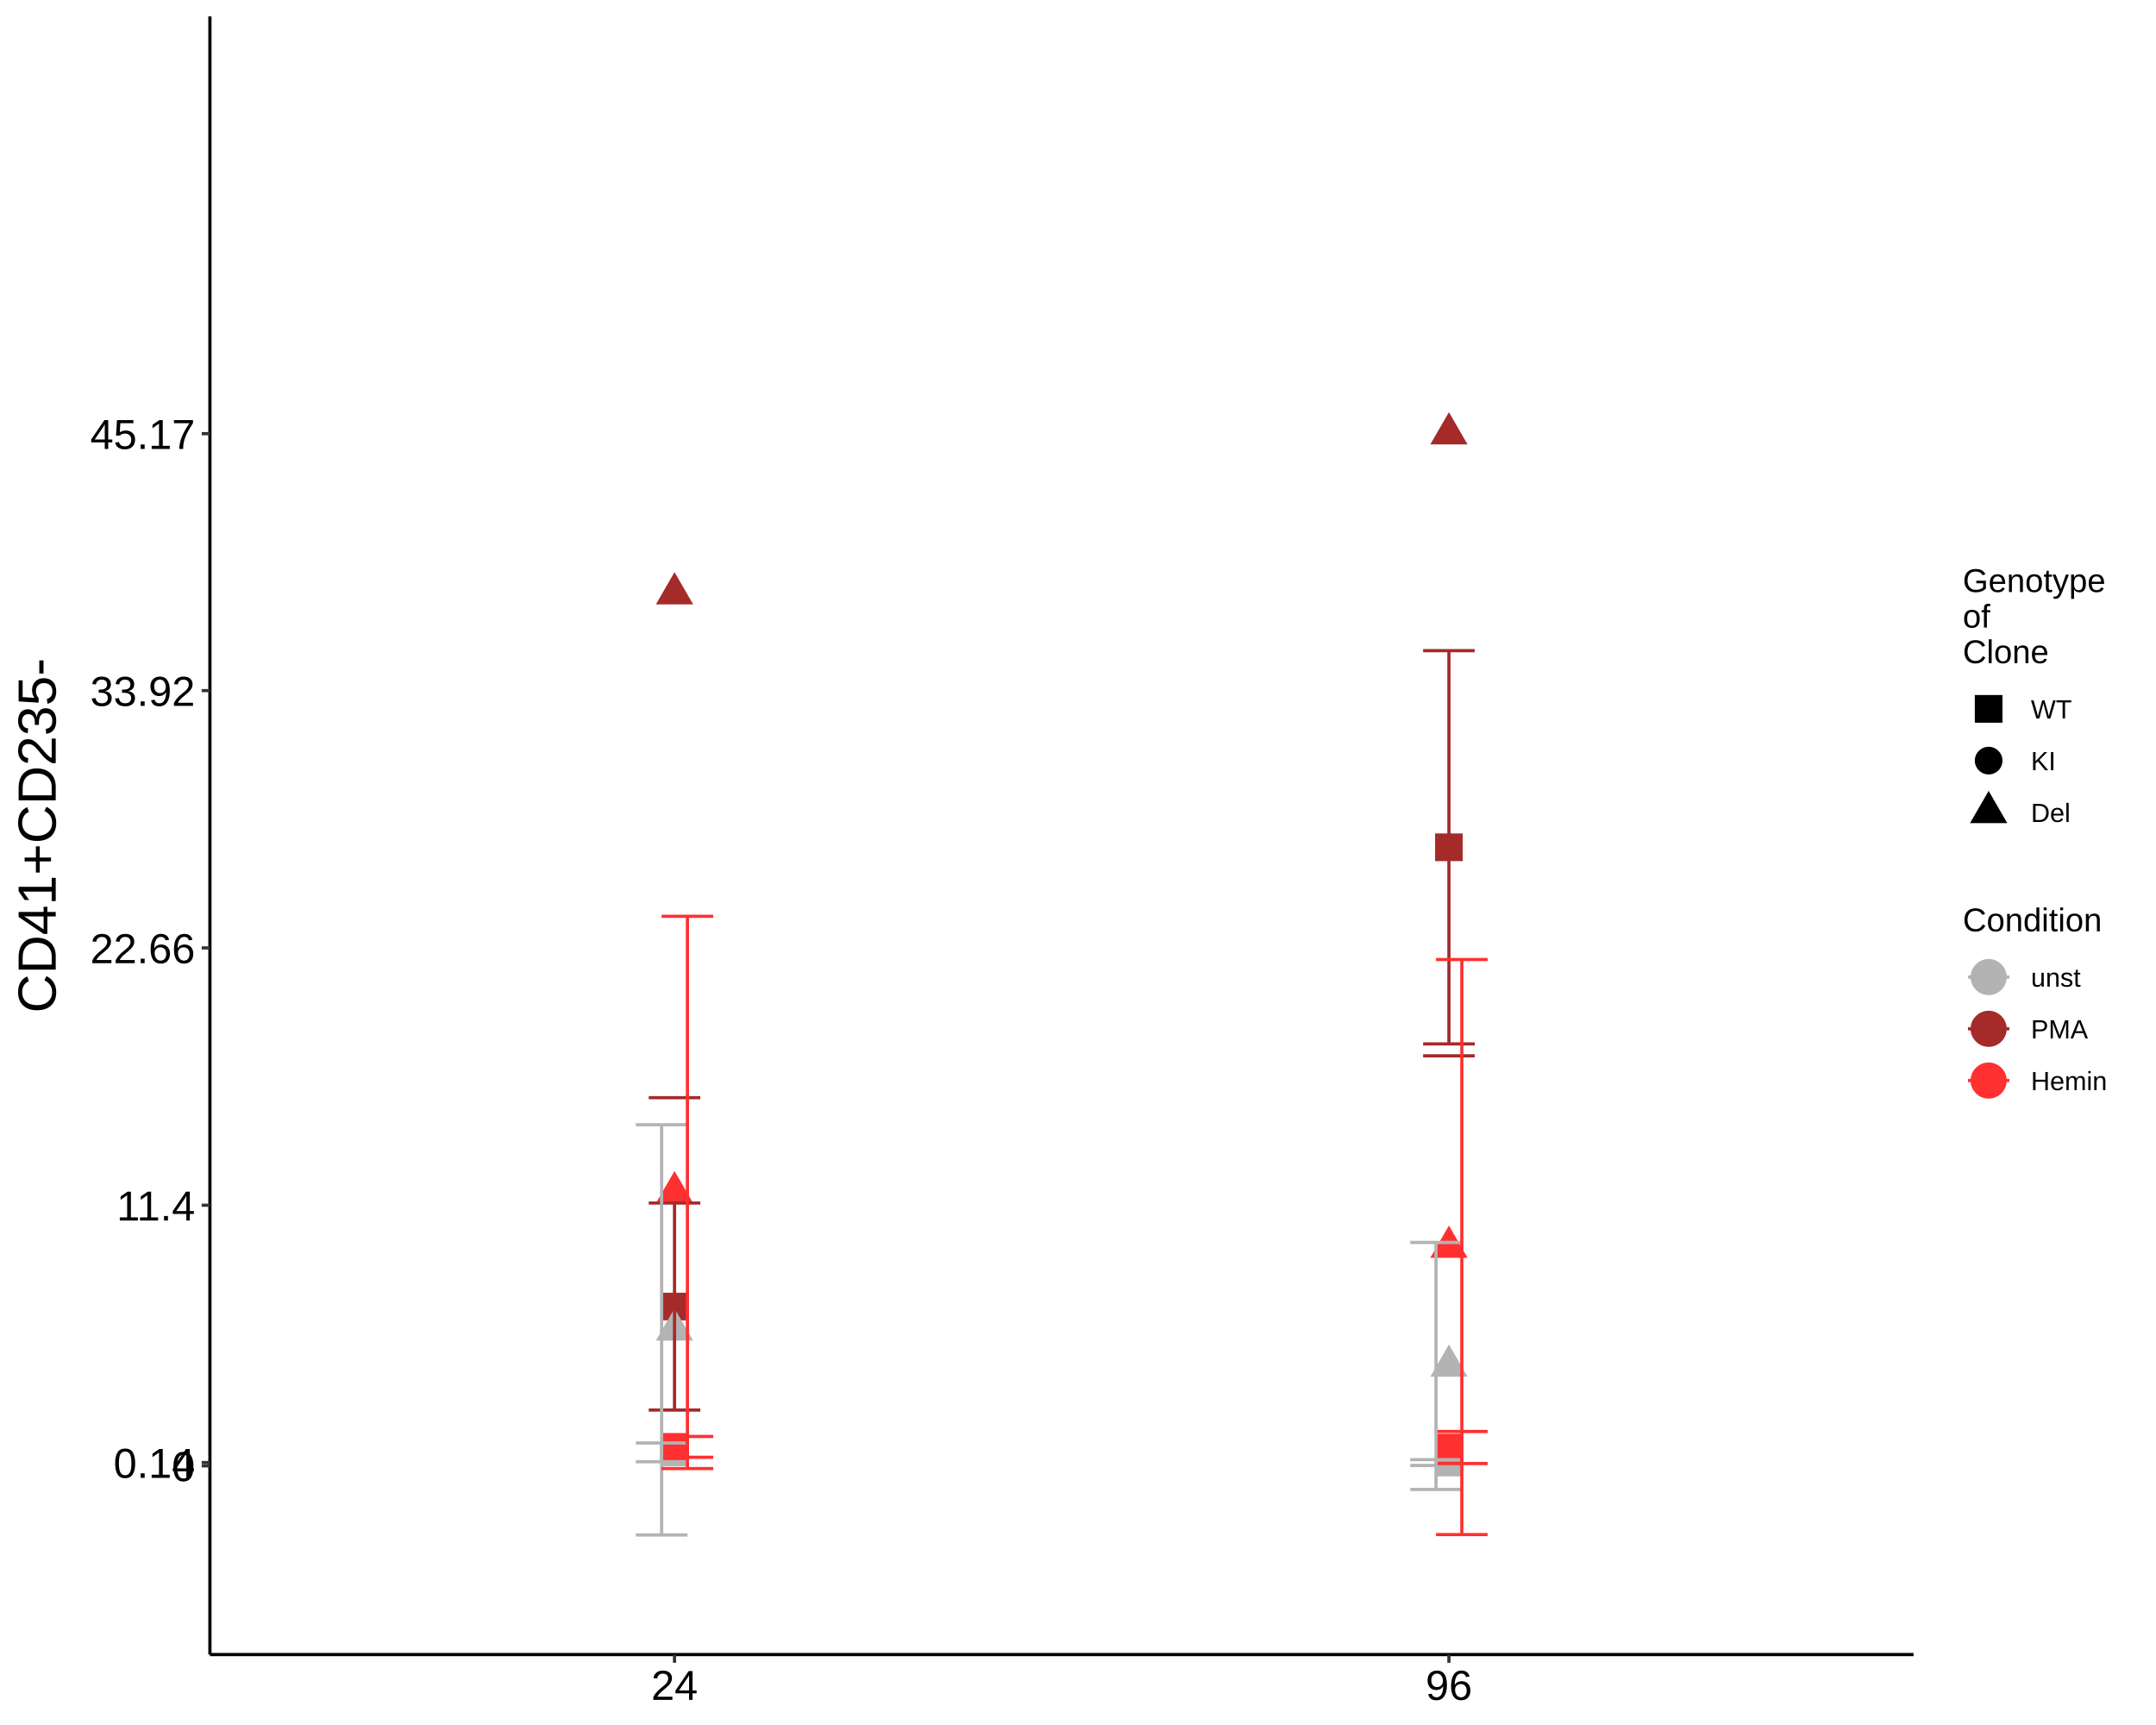
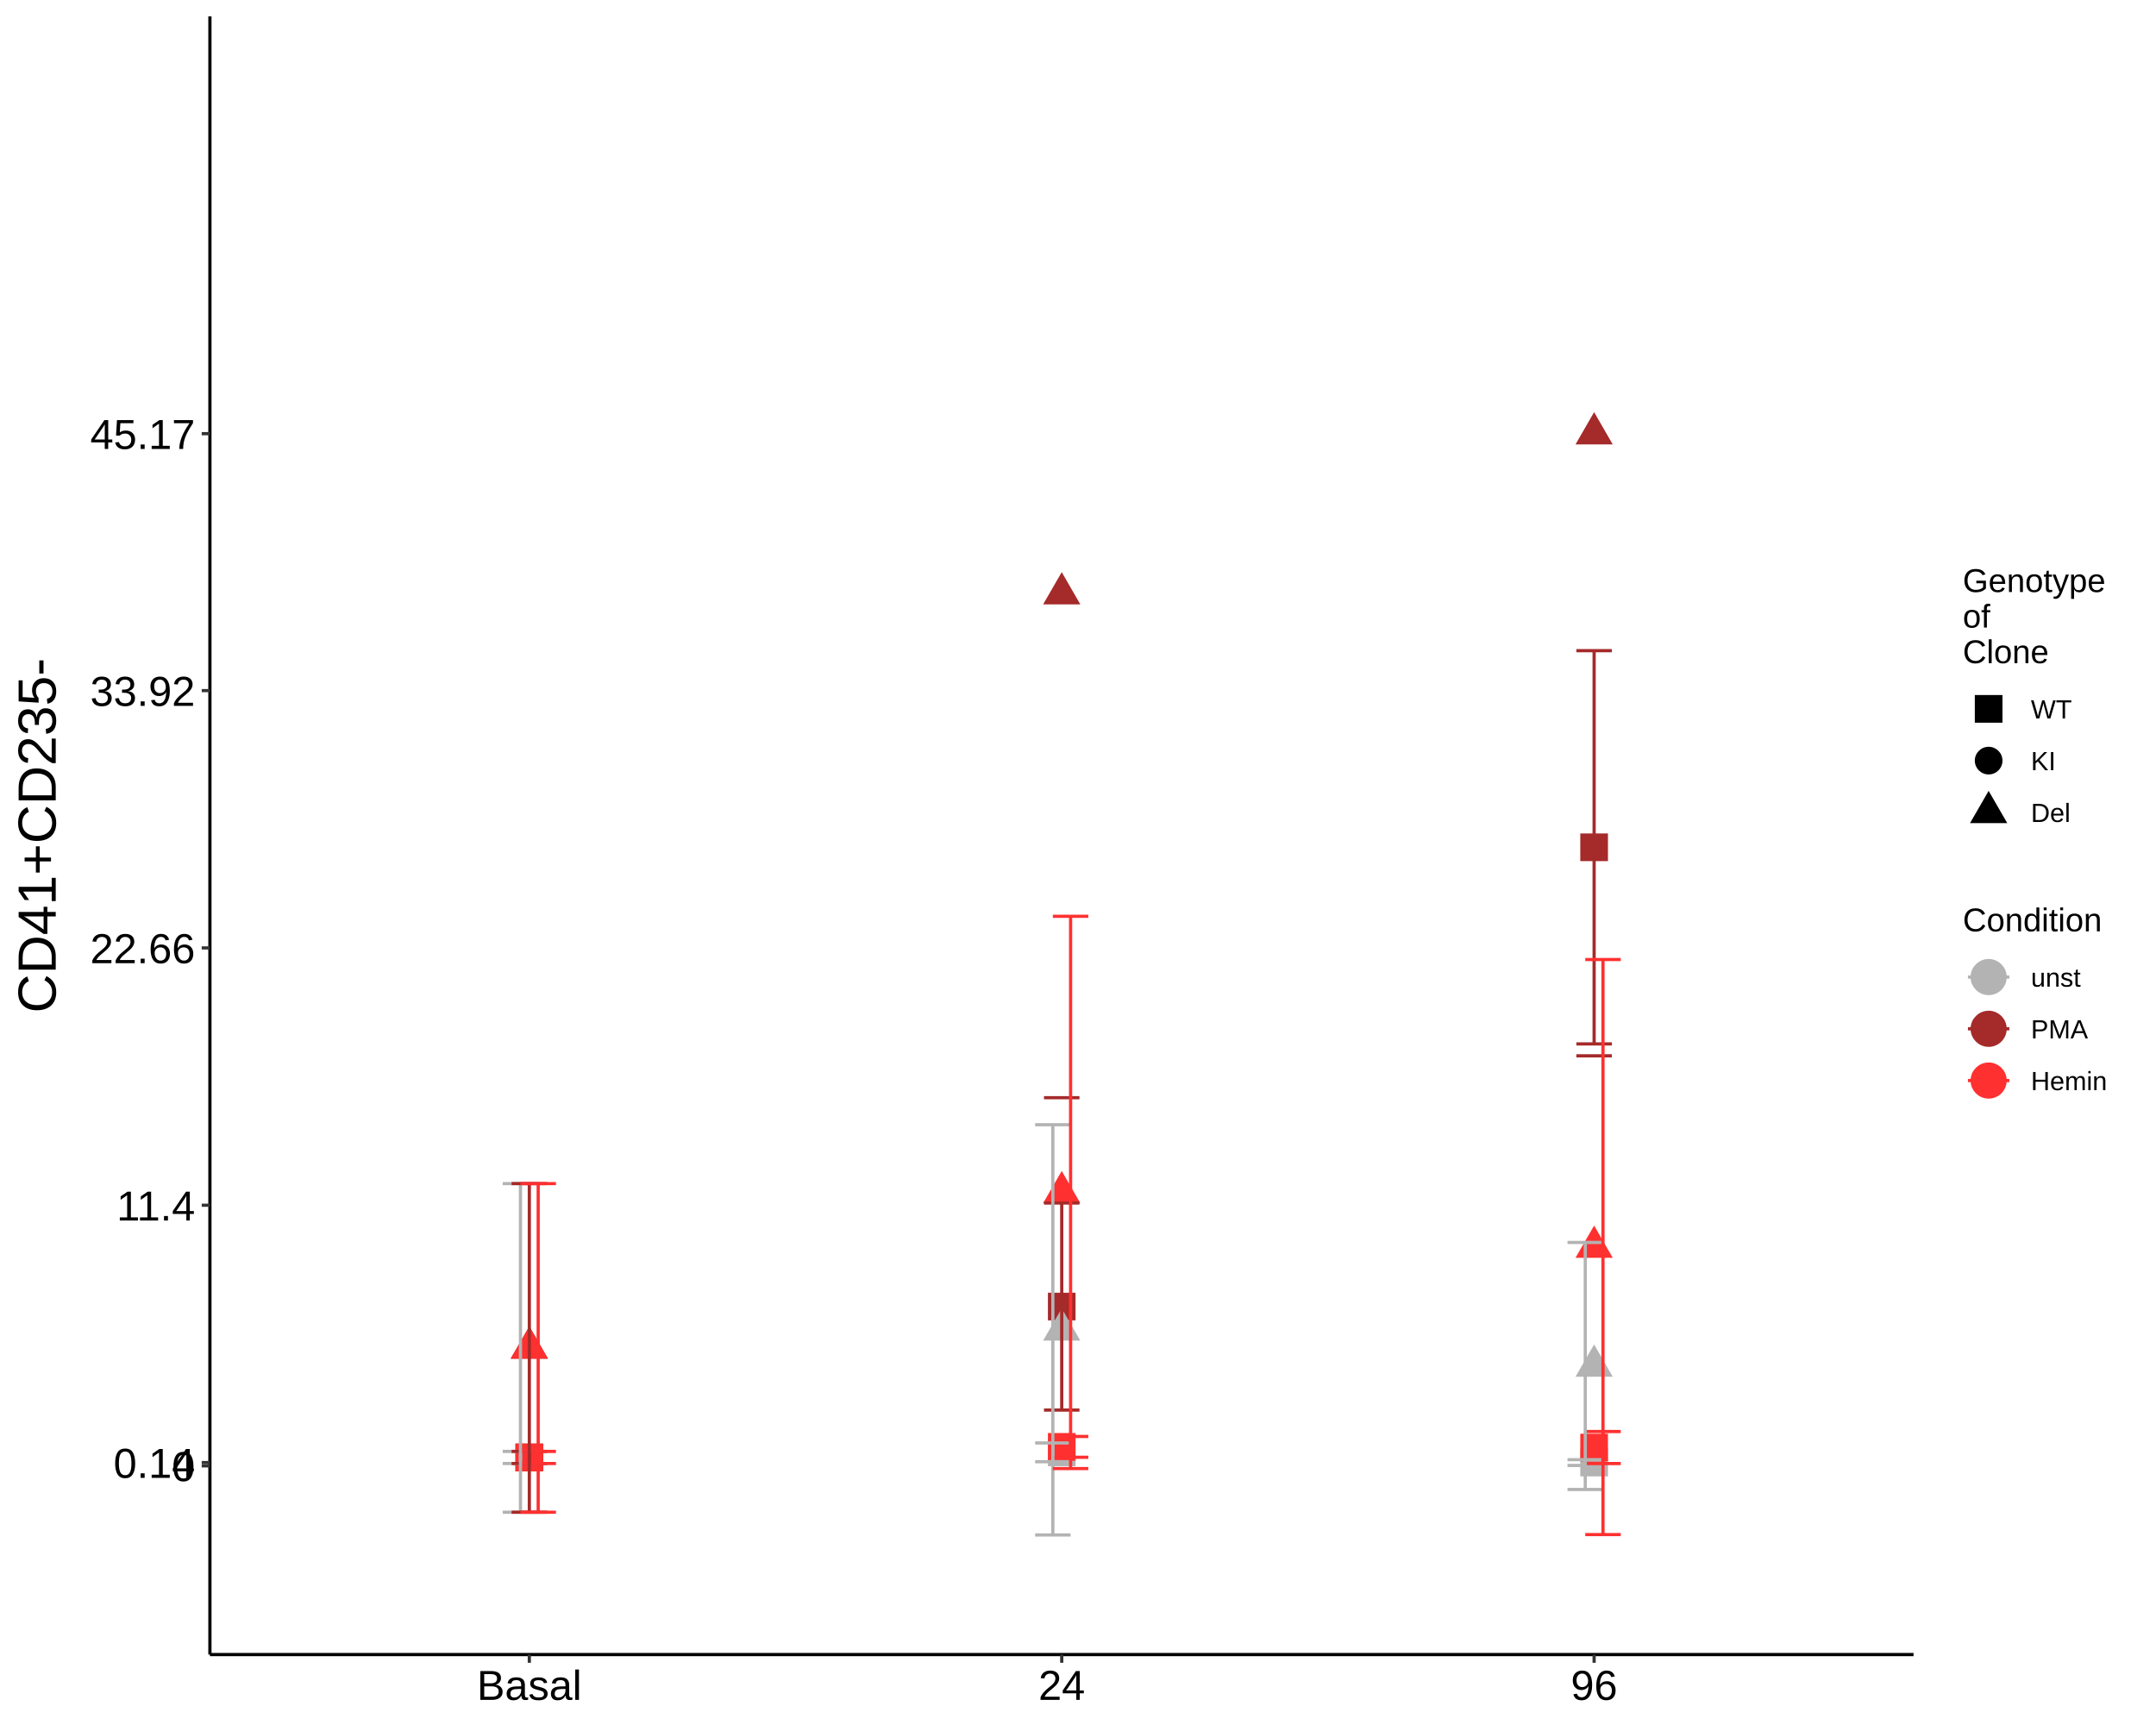
<svg xmlns="http://www.w3.org/2000/svg" class="svglite" width="720.00pt" height="576.00pt" viewBox="0 0 720.00 576.00">
  <defs>
    <style type="text/css">
    .svglite line, .svglite polyline, .svglite polygon, .svglite path, .svglite rect, .svglite circle {
      fill: none;
      stroke: #000000;
      stroke-linecap: round;
      stroke-linejoin: round;
      stroke-miterlimit: 10.00;
    }
  </style>
  </defs>
  <rect width="100%" height="100%" style="stroke: none; fill: #FFFFFF;" />
  <defs>
    <clipPath id="cpMC4wMHw3MjAuMDB8MC4wMHw1NzYuMDA=">
      <rect x="0.00" y="0.00" width="720.00" height="576.00" />
    </clipPath>
  </defs>
  <g clip-path="url(#cpMC4wMHw3MjAuMDB8MC4wMHw1NzYuMDA=)">
    <rect x="0" y="0.00" width="720.00" height="576.00" style="stroke-width: 1.07; stroke: #FFFFFF; fill: #FFFFFF;" />
  </g>
  <defs>
    <clipPath id="cpNzAuMTB8NjM5LjAzfDUuNDh8NTUyLjQ4">
      <rect x="70.10" y="5.48" width="568.94" height="547.00" />
    </clipPath>
  </defs>
  <g clip-path="url(#cpNzAuMTB8NjM5LjAzfDUuNDh8NTUyLjQ4)">
    <rect x="70.10" y="5.48" width="568.94" height="547.00" style="stroke-width: 1.07; stroke: none; fill: #FFFFFF;" />
-     <polygon points="220.64,489.58 229.88,489.58 229.88,480.34 220.64,480.34 " style="stroke-width: 2.83; stroke: none; fill: #B3B3B3;" />
-     <polygon points="479.25,492.98 488.49,492.98 488.49,483.75 479.25,483.75 " style="stroke-width: 2.83; stroke: none; fill: #B3B3B3;" />
-     <polygon points="220.64,440.89 229.88,440.89 229.88,431.66 220.64,431.66 " style="stroke-width: 2.83; stroke: none; fill: #A52A2A;" />
-     <polygon points="479.25,287.54 488.49,287.54 488.49,278.30 479.25,278.30 " style="stroke-width: 2.83; stroke: none; fill: #A52A2A;" />
-     <polygon points="220.64,487.75 229.88,487.75 229.88,478.51 220.64,478.51 " style="stroke-width: 2.83; stroke: none; fill: #FF3030;" />
-     <polygon points="479.25,487.97 488.49,487.97 488.49,478.74 479.25,478.74 " style="stroke-width: 2.83; stroke: none; fill: #FF3030;" />
-     <polygon points="225.26,436.88 231.48,447.65 219.04,447.65 " style="stroke-width: 2.83; stroke: none; fill: #B3B3B3;" />
-     <polygon points="483.87,448.93 490.09,459.71 477.65,459.71 " style="stroke-width: 2.83; stroke: none; fill: #B3B3B3;" />
-     <polygon points="225.26,191.04 231.48,201.81 219.04,201.81 " style="stroke-width: 2.83; stroke: none; fill: #A52A2A;" />
-     <polygon points="483.87,137.62 490.09,148.40 477.65,148.40 " style="stroke-width: 2.83; stroke: none; fill: #A52A2A;" />
-     <polygon points="225.26,390.99 231.48,401.76 219.04,401.76 " style="stroke-width: 2.83; stroke: none; fill: #FF3030;" />
-     <polygon points="483.87,409.23 490.09,420.00 477.65,420.00 " style="stroke-width: 2.83; stroke: none; fill: #FF3030;" />
-     <polyline points="212.33,481.83 229.57,481.83 " style="stroke-width: 1.07; stroke: #B3B3B3; stroke-linecap: butt;" />
-     <polyline points="220.95,481.83 220.95,488.09 " style="stroke-width: 1.07; stroke: #B3B3B3; stroke-linecap: butt;" />
-     <polyline points="212.33,488.09 229.57,488.09 " style="stroke-width: 1.07; stroke: #B3B3B3; stroke-linecap: butt;" />
-     <polyline points="470.94,487.40 488.18,487.40 " style="stroke-width: 1.07; stroke: #B3B3B3; stroke-linecap: butt;" />
-     <polyline points="479.56,487.40 479.56,489.33 " style="stroke-width: 1.07; stroke: #B3B3B3; stroke-linecap: butt;" />
-     <polyline points="470.94,489.33 488.18,489.33 " style="stroke-width: 1.07; stroke: #B3B3B3; stroke-linecap: butt;" />
-     <polyline points="216.64,401.71 233.88,401.71 " style="stroke-width: 1.07; stroke: #A52A2A; stroke-linecap: butt;" />
-     <polyline points="225.26,401.71 225.26,470.84 " style="stroke-width: 1.07; stroke: #A52A2A; stroke-linecap: butt;" />
-     <polyline points="216.64,470.84 233.88,470.84 " style="stroke-width: 1.07; stroke: #A52A2A; stroke-linecap: butt;" />
-     <polyline points="475.25,217.27 492.49,217.27 " style="stroke-width: 1.07; stroke: #A52A2A; stroke-linecap: butt;" />
-     <polyline points="483.87,217.27 483.87,348.57 " style="stroke-width: 1.07; stroke: #A52A2A; stroke-linecap: butt;" />
-     <polyline points="475.25,348.57 492.49,348.57 " style="stroke-width: 1.07; stroke: #A52A2A; stroke-linecap: butt;" />
-     <polyline points="220.95,479.65 238.19,479.65 " style="stroke-width: 1.07; stroke: #FF3030; stroke-linecap: butt;" />
-     <polyline points="229.57,479.65 229.57,486.60 " style="stroke-width: 1.07; stroke: #FF3030; stroke-linecap: butt;" />
-     <polyline points="220.95,486.60 238.19,486.60 " style="stroke-width: 1.07; stroke: #FF3030; stroke-linecap: butt;" />
-     <polyline points="479.56,478.01 496.80,478.01 " style="stroke-width: 1.07; stroke: #FF3030; stroke-linecap: butt;" />
-     <polyline points="488.18,478.01 488.18,488.70 " style="stroke-width: 1.07; stroke: #FF3030; stroke-linecap: butt;" />
-     <polyline points="479.56,488.70 496.80,488.70 " style="stroke-width: 1.07; stroke: #FF3030; stroke-linecap: butt;" />
-     <polyline points="212.33,375.56 229.57,375.56 " style="stroke-width: 1.07; stroke: #B3B3B3; stroke-linecap: butt;" />
-     <polyline points="220.95,375.56 220.95,512.55 " style="stroke-width: 1.07; stroke: #B3B3B3; stroke-linecap: butt;" />
-     <polyline points="212.33,512.55 229.57,512.55 " style="stroke-width: 1.07; stroke: #B3B3B3; stroke-linecap: butt;" />
-     <polyline points="470.94,414.87 488.18,414.87 " style="stroke-width: 1.07; stroke: #B3B3B3; stroke-linecap: butt;" />
-     <polyline points="479.56,414.87 479.56,497.35 " style="stroke-width: 1.07; stroke: #B3B3B3; stroke-linecap: butt;" />
-     <polyline points="470.94,497.35 488.18,497.35 " style="stroke-width: 1.07; stroke: #B3B3B3; stroke-linecap: butt;" />
-     <polyline points="216.64,366.54 233.88,366.54 " style="stroke-width: 1.07; stroke: #A52A2A; stroke-linecap: butt;" />
-     <polyline points="475.25,352.55 492.49,352.55 " style="stroke-width: 1.07; stroke: #A52A2A; stroke-linecap: butt;" />
-     <polyline points="220.95,305.96 238.19,305.96 " style="stroke-width: 1.07; stroke: #FF3030; stroke-linecap: butt;" />
-     <polyline points="229.57,305.96 229.57,490.38 " style="stroke-width: 1.07; stroke: #FF3030; stroke-linecap: butt;" />
-     <polyline points="220.95,490.38 238.19,490.38 " style="stroke-width: 1.07; stroke: #FF3030; stroke-linecap: butt;" />
-     <polyline points="479.56,320.40 496.80,320.40 " style="stroke-width: 1.07; stroke: #FF3030; stroke-linecap: butt;" />
-     <polyline points="488.18,320.40 488.18,512.42 " style="stroke-width: 1.07; stroke: #FF3030; stroke-linecap: butt;" />
-     <polyline points="479.56,512.42 496.80,512.42 " style="stroke-width: 1.07; stroke: #FF3030; stroke-linecap: butt;" />
+     <polygon points="172.15,491.28 181.39,491.28 181.39,482.04 172.15,482.04 " style="stroke-width: 2.83; stroke: none; fill: #B3B3B3;" />
+     <polygon points="349.95,489.58 359.18,489.58 359.18,480.34 349.95,480.34 " style="stroke-width: 2.83; stroke: none; fill: #B3B3B3;" />
+     <polygon points="527.74,492.98 536.98,492.98 536.98,483.75 527.74,483.75 " style="stroke-width: 2.83; stroke: none; fill: #B3B3B3;" />
+     <polygon points="172.15,491.28 181.39,491.28 181.39,482.04 172.15,482.04 " style="stroke-width: 2.83; stroke: none; fill: #A52A2A;" />
+     <polygon points="349.95,440.89 359.18,440.89 359.18,431.66 349.95,431.66 " style="stroke-width: 2.83; stroke: none; fill: #A52A2A;" />
+     <polygon points="527.74,287.54 536.98,287.54 536.98,278.30 527.74,278.30 " style="stroke-width: 2.83; stroke: none; fill: #A52A2A;" />
+     <polygon points="172.15,491.28 181.39,491.28 181.39,482.04 172.15,482.04 " style="stroke-width: 2.83; stroke: none; fill: #FF3030;" />
+     <polygon points="349.95,487.75 359.18,487.75 359.18,478.51 349.95,478.51 " style="stroke-width: 2.83; stroke: none; fill: #FF3030;" />
+     <polygon points="527.74,487.97 536.98,487.97 536.98,478.74 527.74,478.74 " style="stroke-width: 2.83; stroke: none; fill: #FF3030;" />
+     <polygon points="176.77,442.90 182.99,453.68 170.55,453.68 " style="stroke-width: 2.83; stroke: none; fill: #B3B3B3;" />
+     <polygon points="354.57,436.88 360.78,447.65 348.35,447.65 " style="stroke-width: 2.83; stroke: none; fill: #B3B3B3;" />
+     <polygon points="532.36,448.93 538.58,459.71 526.14,459.71 " style="stroke-width: 2.83; stroke: none; fill: #B3B3B3;" />
+     <polygon points="176.77,442.90 182.99,453.68 170.55,453.68 " style="stroke-width: 2.83; stroke: none; fill: #A52A2A;" />
+     <polygon points="354.57,191.04 360.78,201.81 348.35,201.81 " style="stroke-width: 2.83; stroke: none; fill: #A52A2A;" />
+     <polygon points="532.36,137.62 538.58,148.40 526.14,148.40 " style="stroke-width: 2.83; stroke: none; fill: #A52A2A;" />
+     <polygon points="176.77,442.90 182.99,453.68 170.55,453.68 " style="stroke-width: 2.83; stroke: none; fill: #FF3030;" />
+     <polygon points="354.57,390.99 360.78,401.76 348.35,401.76 " style="stroke-width: 2.83; stroke: none; fill: #FF3030;" />
+     <polygon points="532.36,409.23 538.58,420.00 526.14,420.00 " style="stroke-width: 2.83; stroke: none; fill: #FF3030;" />
+     <polyline points="167.88,484.64 179.73,484.64 " style="stroke-width: 1.07; stroke: #B3B3B3; stroke-linecap: butt;" />
+     <polyline points="173.81,484.64 173.81,488.69 " style="stroke-width: 1.07; stroke: #B3B3B3; stroke-linecap: butt;" />
+     <polyline points="167.88,488.69 179.73,488.69 " style="stroke-width: 1.07; stroke: #B3B3B3; stroke-linecap: butt;" />
+     <polyline points="345.68,481.83 357.53,481.83 " style="stroke-width: 1.07; stroke: #B3B3B3; stroke-linecap: butt;" />
+     <polyline points="351.60,481.83 351.60,488.09 " style="stroke-width: 1.07; stroke: #B3B3B3; stroke-linecap: butt;" />
+     <polyline points="345.68,488.09 357.53,488.09 " style="stroke-width: 1.07; stroke: #B3B3B3; stroke-linecap: butt;" />
+     <polyline points="523.47,487.40 535.32,487.40 " style="stroke-width: 1.07; stroke: #B3B3B3; stroke-linecap: butt;" />
+     <polyline points="529.40,487.40 529.40,489.33 " style="stroke-width: 1.07; stroke: #B3B3B3; stroke-linecap: butt;" />
+     <polyline points="523.47,489.33 535.32,489.33 " style="stroke-width: 1.07; stroke: #B3B3B3; stroke-linecap: butt;" />
+     <polyline points="170.85,484.64 182.70,484.64 " style="stroke-width: 1.07; stroke: #A52A2A; stroke-linecap: butt;" />
+     <polyline points="176.77,484.64 176.77,488.69 " style="stroke-width: 1.07; stroke: #A52A2A; stroke-linecap: butt;" />
+     <polyline points="170.85,488.69 182.70,488.69 " style="stroke-width: 1.07; stroke: #A52A2A; stroke-linecap: butt;" />
+     <polyline points="348.64,401.71 360.49,401.71 " style="stroke-width: 1.07; stroke: #A52A2A; stroke-linecap: butt;" />
+     <polyline points="354.57,401.71 354.57,470.84 " style="stroke-width: 1.07; stroke: #A52A2A; stroke-linecap: butt;" />
+     <polyline points="348.64,470.84 360.49,470.84 " style="stroke-width: 1.07; stroke: #A52A2A; stroke-linecap: butt;" />
+     <polyline points="526.43,217.27 538.29,217.27 " style="stroke-width: 1.07; stroke: #A52A2A; stroke-linecap: butt;" />
+     <polyline points="532.36,217.27 532.36,348.57 " style="stroke-width: 1.07; stroke: #A52A2A; stroke-linecap: butt;" />
+     <polyline points="526.43,348.57 538.29,348.57 " style="stroke-width: 1.07; stroke: #A52A2A; stroke-linecap: butt;" />
+     <polyline points="173.81,484.64 185.66,484.64 " style="stroke-width: 1.07; stroke: #FF3030; stroke-linecap: butt;" />
+     <polyline points="179.73,484.64 179.73,488.69 " style="stroke-width: 1.07; stroke: #FF3030; stroke-linecap: butt;" />
+     <polyline points="173.81,488.69 185.66,488.69 " style="stroke-width: 1.07; stroke: #FF3030; stroke-linecap: butt;" />
+     <polyline points="351.60,479.65 363.45,479.65 " style="stroke-width: 1.07; stroke: #FF3030; stroke-linecap: butt;" />
+     <polyline points="357.53,479.65 357.53,486.60 " style="stroke-width: 1.07; stroke: #FF3030; stroke-linecap: butt;" />
+     <polyline points="351.60,486.60 363.45,486.60 " style="stroke-width: 1.07; stroke: #FF3030; stroke-linecap: butt;" />
+     <polyline points="529.40,478.01 541.25,478.01 " style="stroke-width: 1.07; stroke: #FF3030; stroke-linecap: butt;" />
+     <polyline points="535.32,478.01 535.32,488.70 " style="stroke-width: 1.07; stroke: #FF3030; stroke-linecap: butt;" />
+     <polyline points="529.40,488.70 541.25,488.70 " style="stroke-width: 1.07; stroke: #FF3030; stroke-linecap: butt;" />
+     <polyline points="167.88,395.22 179.73,395.22 " style="stroke-width: 1.07; stroke: #B3B3B3; stroke-linecap: butt;" />
+     <polyline points="173.81,395.22 173.81,504.95 " style="stroke-width: 1.07; stroke: #B3B3B3; stroke-linecap: butt;" />
+     <polyline points="167.88,504.95 179.73,504.95 " style="stroke-width: 1.07; stroke: #B3B3B3; stroke-linecap: butt;" />
+     <polyline points="345.68,375.56 357.53,375.56 " style="stroke-width: 1.07; stroke: #B3B3B3; stroke-linecap: butt;" />
+     <polyline points="351.60,375.56 351.60,512.55 " style="stroke-width: 1.07; stroke: #B3B3B3; stroke-linecap: butt;" />
+     <polyline points="345.68,512.55 357.53,512.55 " style="stroke-width: 1.07; stroke: #B3B3B3; stroke-linecap: butt;" />
+     <polyline points="523.47,414.87 535.32,414.87 " style="stroke-width: 1.07; stroke: #B3B3B3; stroke-linecap: butt;" />
+     <polyline points="529.40,414.87 529.40,497.35 " style="stroke-width: 1.07; stroke: #B3B3B3; stroke-linecap: butt;" />
+     <polyline points="523.47,497.35 535.32,497.35 " style="stroke-width: 1.07; stroke: #B3B3B3; stroke-linecap: butt;" />
+     <polyline points="170.85,395.22 182.70,395.22 " style="stroke-width: 1.07; stroke: #A52A2A; stroke-linecap: butt;" />
+     <polyline points="176.77,395.22 176.77,504.95 " style="stroke-width: 1.07; stroke: #A52A2A; stroke-linecap: butt;" />
+     <polyline points="170.85,504.95 182.70,504.95 " style="stroke-width: 1.07; stroke: #A52A2A; stroke-linecap: butt;" />
+     <polyline points="348.64,366.54 360.49,366.54 " style="stroke-width: 1.07; stroke: #A52A2A; stroke-linecap: butt;" />
+     <polyline points="526.43,352.55 538.29,352.55 " style="stroke-width: 1.07; stroke: #A52A2A; stroke-linecap: butt;" />
+     <polyline points="173.81,395.22 185.66,395.22 " style="stroke-width: 1.07; stroke: #FF3030; stroke-linecap: butt;" />
+     <polyline points="179.73,395.22 179.73,504.95 " style="stroke-width: 1.07; stroke: #FF3030; stroke-linecap: butt;" />
+     <polyline points="173.81,504.95 185.66,504.95 " style="stroke-width: 1.07; stroke: #FF3030; stroke-linecap: butt;" />
+     <polyline points="351.60,305.96 363.45,305.96 " style="stroke-width: 1.07; stroke: #FF3030; stroke-linecap: butt;" />
+     <polyline points="357.53,305.96 357.53,490.38 " style="stroke-width: 1.07; stroke: #FF3030; stroke-linecap: butt;" />
+     <polyline points="351.60,490.38 363.45,490.38 " style="stroke-width: 1.07; stroke: #FF3030; stroke-linecap: butt;" />
+     <polyline points="529.40,320.40 541.25,320.40 " style="stroke-width: 1.07; stroke: #FF3030; stroke-linecap: butt;" />
+     <polyline points="535.32,320.40 535.32,512.42 " style="stroke-width: 1.07; stroke: #FF3030; stroke-linecap: butt;" />
+     <polyline points="529.40,512.42 541.25,512.42 " style="stroke-width: 1.07; stroke: #FF3030; stroke-linecap: butt;" />
  </g>
  <g clip-path="url(#cpMC4wMHw3MjAuMDB8MC4wMHw1NzYuMDA=)">
    <polyline points="70.10,552.48 70.10,5.48 " style="stroke-width: 1.07; stroke-linecap: butt;" />
    <text x="65.16" y="494.56" text-anchor="end" style="font-size: 14.00px; font-family: Arimo;" textLength="8.91px" lengthAdjust="spacingAndGlyphs">0</text>
    <text x="65.16" y="493.47" text-anchor="end" style="font-size: 14.00px; font-family: Arimo;" textLength="31.17px" lengthAdjust="spacingAndGlyphs">0.14</text>
    <text x="65.16" y="407.55" text-anchor="end" style="font-size: 14.00px; font-family: Arimo;" textLength="31.17px" lengthAdjust="spacingAndGlyphs">11.4</text>
    <text x="65.16" y="321.62" text-anchor="end" style="font-size: 14.00px; font-family: Arimo;" textLength="40.08px" lengthAdjust="spacingAndGlyphs">22.66</text>
    <text x="65.16" y="235.70" text-anchor="end" style="font-size: 14.00px; font-family: Arimo;" textLength="40.08px" lengthAdjust="spacingAndGlyphs">33.92</text>
    <text x="65.16" y="149.91" text-anchor="end" style="font-size: 14.00px; font-family: Arimo;" textLength="40.08px" lengthAdjust="spacingAndGlyphs">45.17</text>
    <polyline points="67.36,489.46 70.10,489.46 " style="stroke-width: 1.07; stroke: #333333; stroke-linecap: butt;" />
    <polyline points="67.36,488.37 70.10,488.37 " style="stroke-width: 1.07; stroke: #333333; stroke-linecap: butt;" />
    <polyline points="67.36,402.44 70.10,402.44 " style="stroke-width: 1.07; stroke: #333333; stroke-linecap: butt;" />
    <polyline points="67.36,316.52 70.10,316.52 " style="stroke-width: 1.07; stroke: #333333; stroke-linecap: butt;" />
    <polyline points="67.36,230.60 70.10,230.60 " style="stroke-width: 1.07; stroke: #333333; stroke-linecap: butt;" />
    <polyline points="67.36,144.80 70.10,144.80 " style="stroke-width: 1.07; stroke: #333333; stroke-linecap: butt;" />
    <polyline points="70.10,552.48 639.03,552.48 " style="stroke-width: 1.07; stroke-linecap: butt;" />
-     <polyline points="225.26,555.22 225.26,552.48 " style="stroke-width: 1.07; stroke: #333333; stroke-linecap: butt;" />
-     <polyline points="483.87,555.22 483.87,552.48 " style="stroke-width: 1.07; stroke: #333333; stroke-linecap: butt;" />
-     <text x="225.26" y="567.61" text-anchor="middle" style="font-size: 14.00px; font-family: Arimo;" textLength="17.81px" lengthAdjust="spacingAndGlyphs">24</text>
-     <text x="483.87" y="567.61" text-anchor="middle" style="font-size: 14.00px; font-family: Arimo;" textLength="17.81px" lengthAdjust="spacingAndGlyphs">96</text>
+     <polyline points="176.77,555.22 176.77,552.48 " style="stroke-width: 1.07; stroke: #333333; stroke-linecap: butt;" />
+     <polyline points="354.57,555.22 354.57,552.48 " style="stroke-width: 1.07; stroke: #333333; stroke-linecap: butt;" />
+     <polyline points="532.36,555.22 532.36,552.48 " style="stroke-width: 1.07; stroke: #333333; stroke-linecap: butt;" />
+     <text x="176.77" y="567.61" text-anchor="middle" style="font-size: 14.00px; font-family: Arimo;" textLength="37.94px" lengthAdjust="spacingAndGlyphs">Basal</text>
+     <text x="354.57" y="567.61" text-anchor="middle" style="font-size: 14.00px; font-family: Arimo;" textLength="17.81px" lengthAdjust="spacingAndGlyphs">24</text>
+     <text x="532.36" y="567.61" text-anchor="middle" style="font-size: 14.00px; font-family: Arimo;" textLength="17.81px" lengthAdjust="spacingAndGlyphs">96</text>
    <text transform="translate(18.61,278.98) rotate(-90)" text-anchor="middle" style="font-size: 18.00px; font-family: Arimo;" textLength="131.72px" lengthAdjust="spacingAndGlyphs">CD41+CD235-</text>
    <rect x="649.99" y="183.03" width="64.53" height="102.35" style="stroke-width: 1.07; stroke: none; fill: #FFFFFF;" />
    <text x="655.47" y="197.68" style="font-size: 11.00px; font-family: Arimo;" textLength="53.57px" lengthAdjust="spacingAndGlyphs">Genotype</text>
    <text x="655.47" y="209.56" style="font-size: 11.00px; font-family: Arimo;" textLength="10.61px" lengthAdjust="spacingAndGlyphs">of</text>
    <text x="655.47" y="221.44" style="font-size: 11.00px; font-family: Arimo;" textLength="31.21px" lengthAdjust="spacingAndGlyphs">Clone</text>
    <polygon points="659.49,241.32 668.73,241.32 668.73,232.08 659.49,232.08 " style="stroke-width: 2.83; stroke: none; fill: #000000;" />
    <circle cx="664.11" cy="253.98" r="4.62" style="stroke-width: 2.83; stroke: none; fill: #000000;" />
    <polygon points="664.11,264.08 670.33,274.85 657.89,274.85 " style="stroke-width: 2.83; stroke: none; fill: #000000;" />
    <text x="678.23" y="239.91" style="font-size: 8.80px; font-family: Arimo;" textLength="14.07px" lengthAdjust="spacingAndGlyphs">WT</text>
    <text x="678.23" y="257.19" style="font-size: 8.80px; font-family: Arimo;" textLength="8.36px" lengthAdjust="spacingAndGlyphs">KI</text>
    <text x="678.23" y="274.47" style="font-size: 8.80px; font-family: Arimo;" textLength="14.64px" lengthAdjust="spacingAndGlyphs">Del</text>
    <rect x="649.99" y="296.34" width="63.46" height="78.59" style="stroke-width: 1.07; stroke: none; fill: #FFFFFF;" />
    <text x="655.47" y="310.98" style="font-size: 11.00px; font-family: Arimo;" textLength="52.50px" lengthAdjust="spacingAndGlyphs">Condition</text>
    <circle cx="664.11" cy="326.25" r="4.62" style="stroke-width: 2.83; stroke: #B3B3B3; fill: #B3B3B3;" />
    <line x1="657.20" y1="326.25" x2="671.03" y2="326.25" style="stroke-width: 1.07; stroke: #B3B3B3; stroke-linecap: butt;" />
    <circle cx="664.11" cy="343.53" r="4.62" style="stroke-width: 2.83; stroke: #A52A2A; fill: #A52A2A;" />
    <line x1="657.20" y1="343.53" x2="671.03" y2="343.53" style="stroke-width: 1.07; stroke: #A52A2A; stroke-linecap: butt;" />
    <circle cx="664.11" cy="360.81" r="4.62" style="stroke-width: 2.83; stroke: #FF3030; fill: #FF3030;" />
    <line x1="657.20" y1="360.81" x2="671.03" y2="360.81" style="stroke-width: 1.07; stroke: #FF3030; stroke-linecap: butt;" />
    <text x="678.23" y="329.46" style="font-size: 8.80px; font-family: Arimo;" textLength="19.18px" lengthAdjust="spacingAndGlyphs">unst</text>
    <text x="678.23" y="346.74" style="font-size: 8.80px; font-family: Arimo;" textLength="18.91px" lengthAdjust="spacingAndGlyphs">PMA</text>
    <text x="678.23" y="364.02" style="font-size: 8.80px; font-family: Arimo;" textLength="28.62px" lengthAdjust="spacingAndGlyphs">Hemin</text>
  </g>
</svg>
